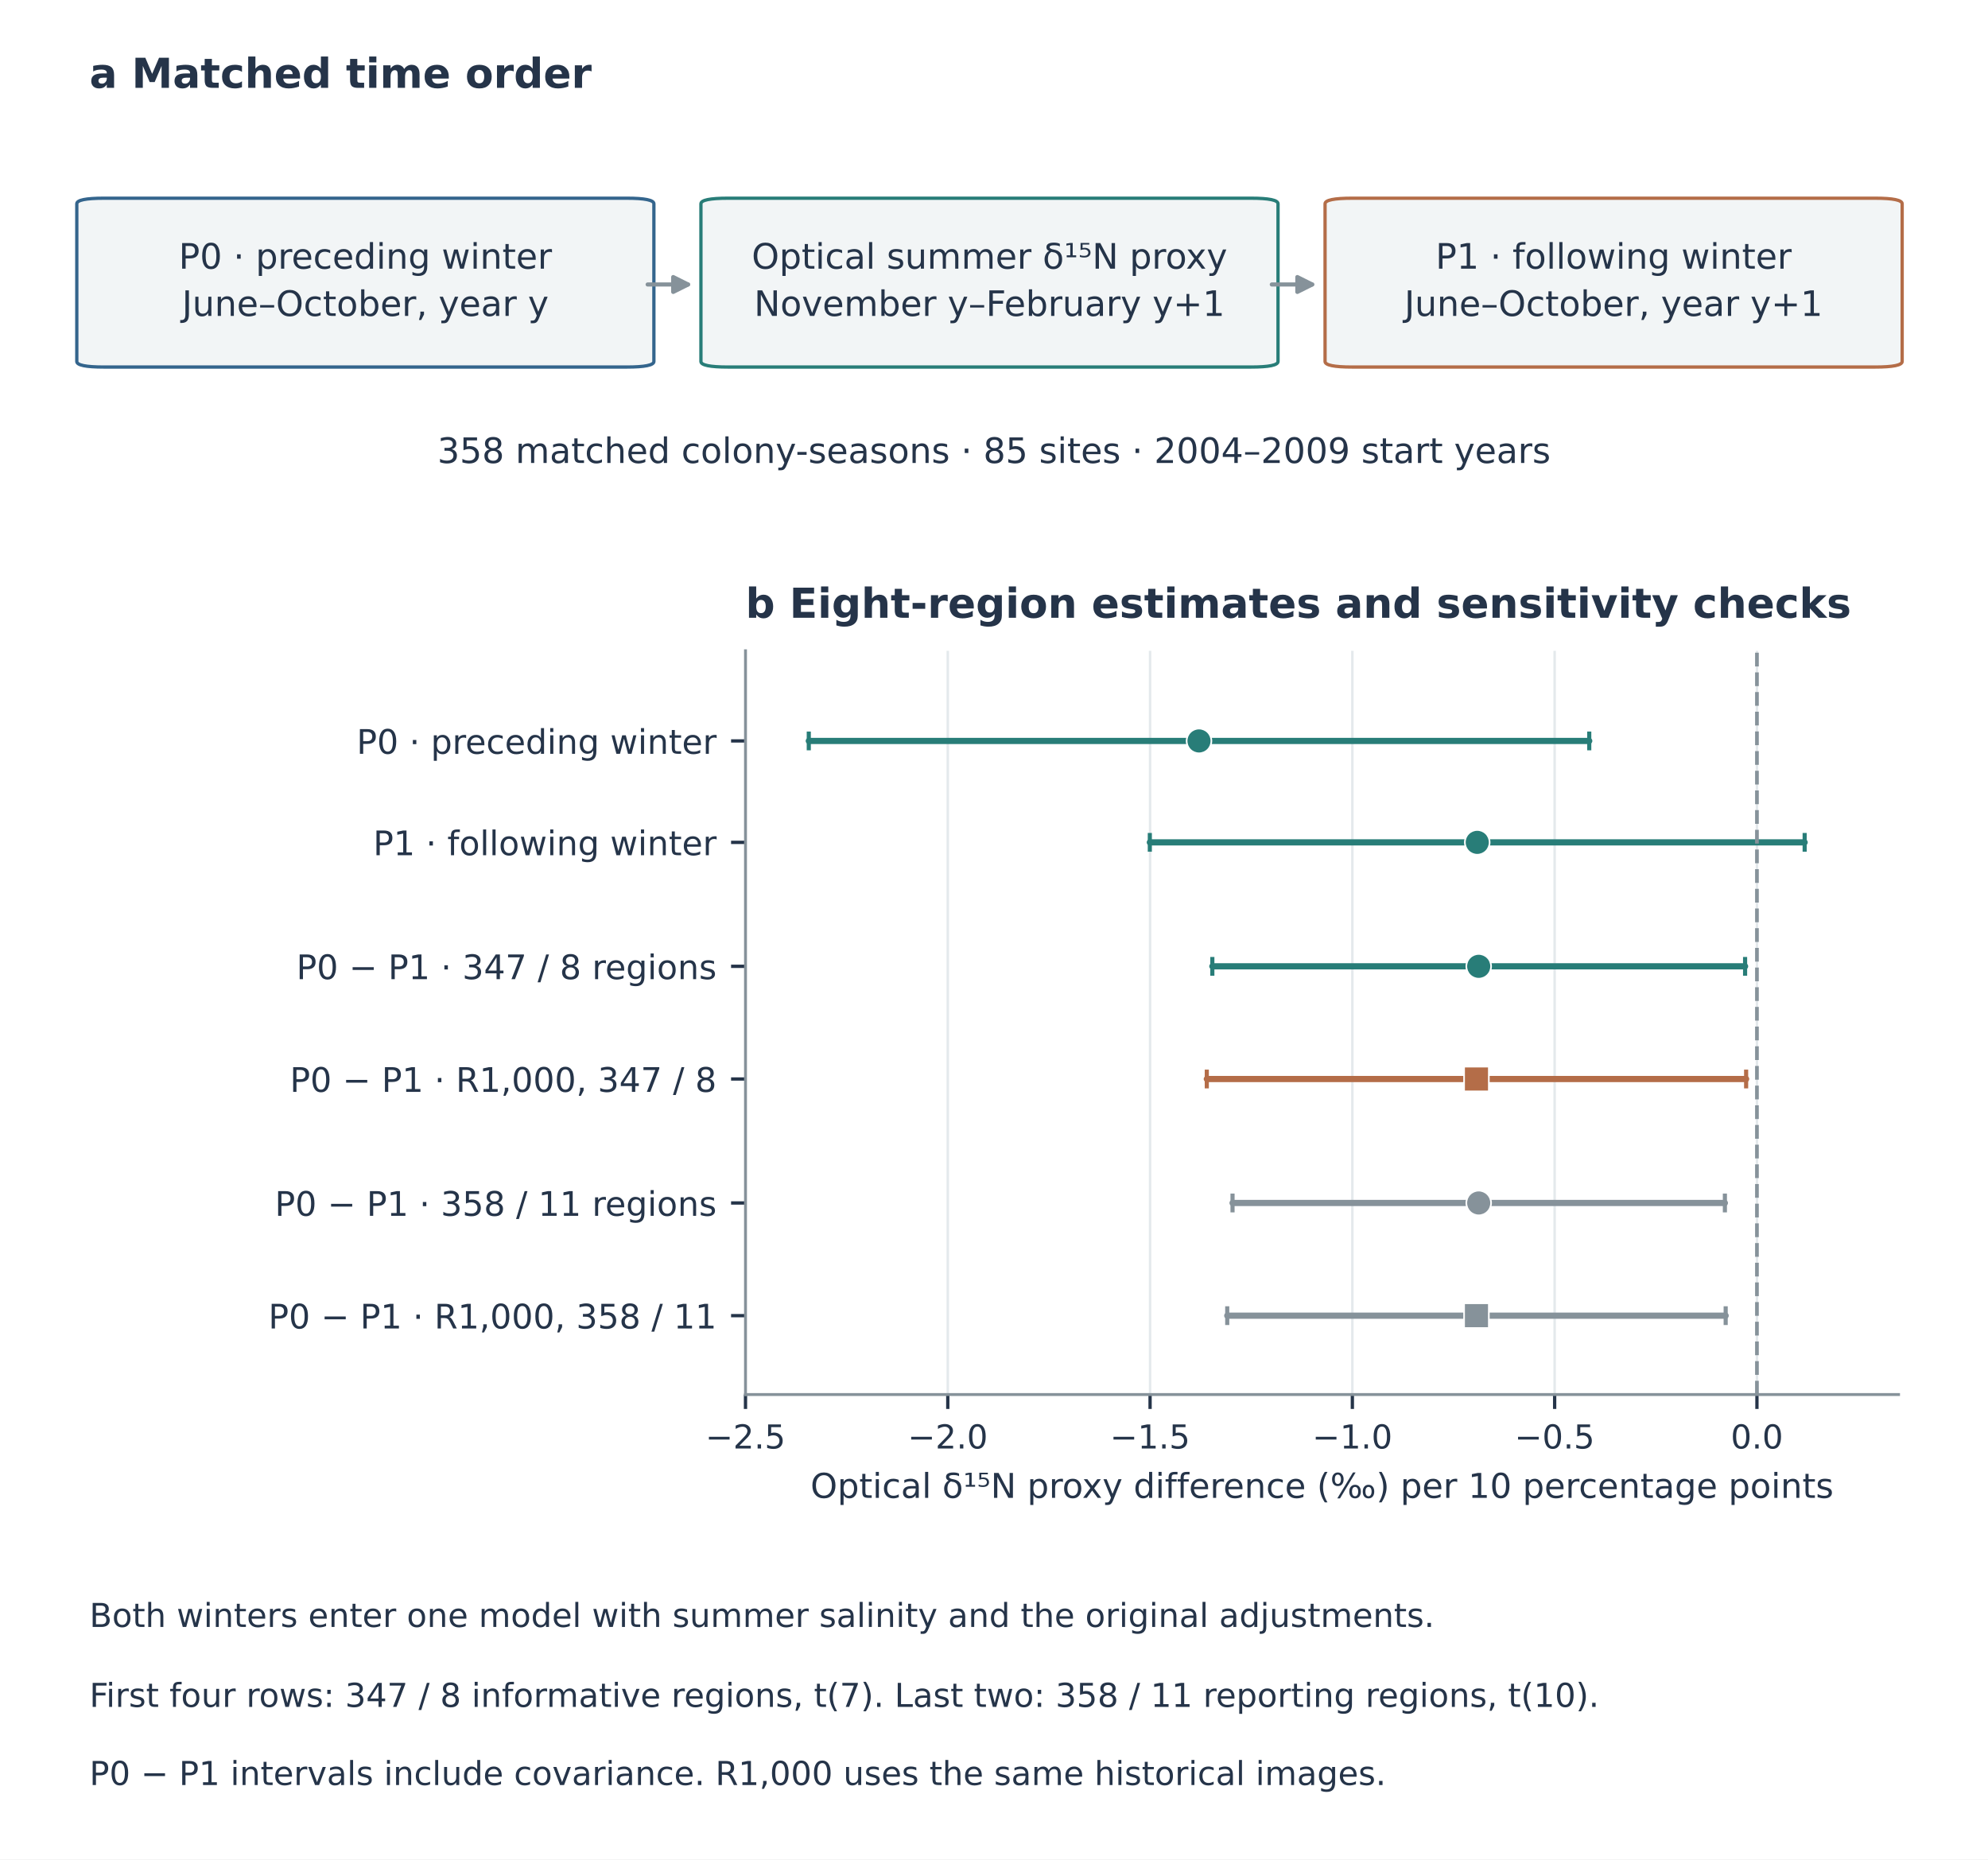
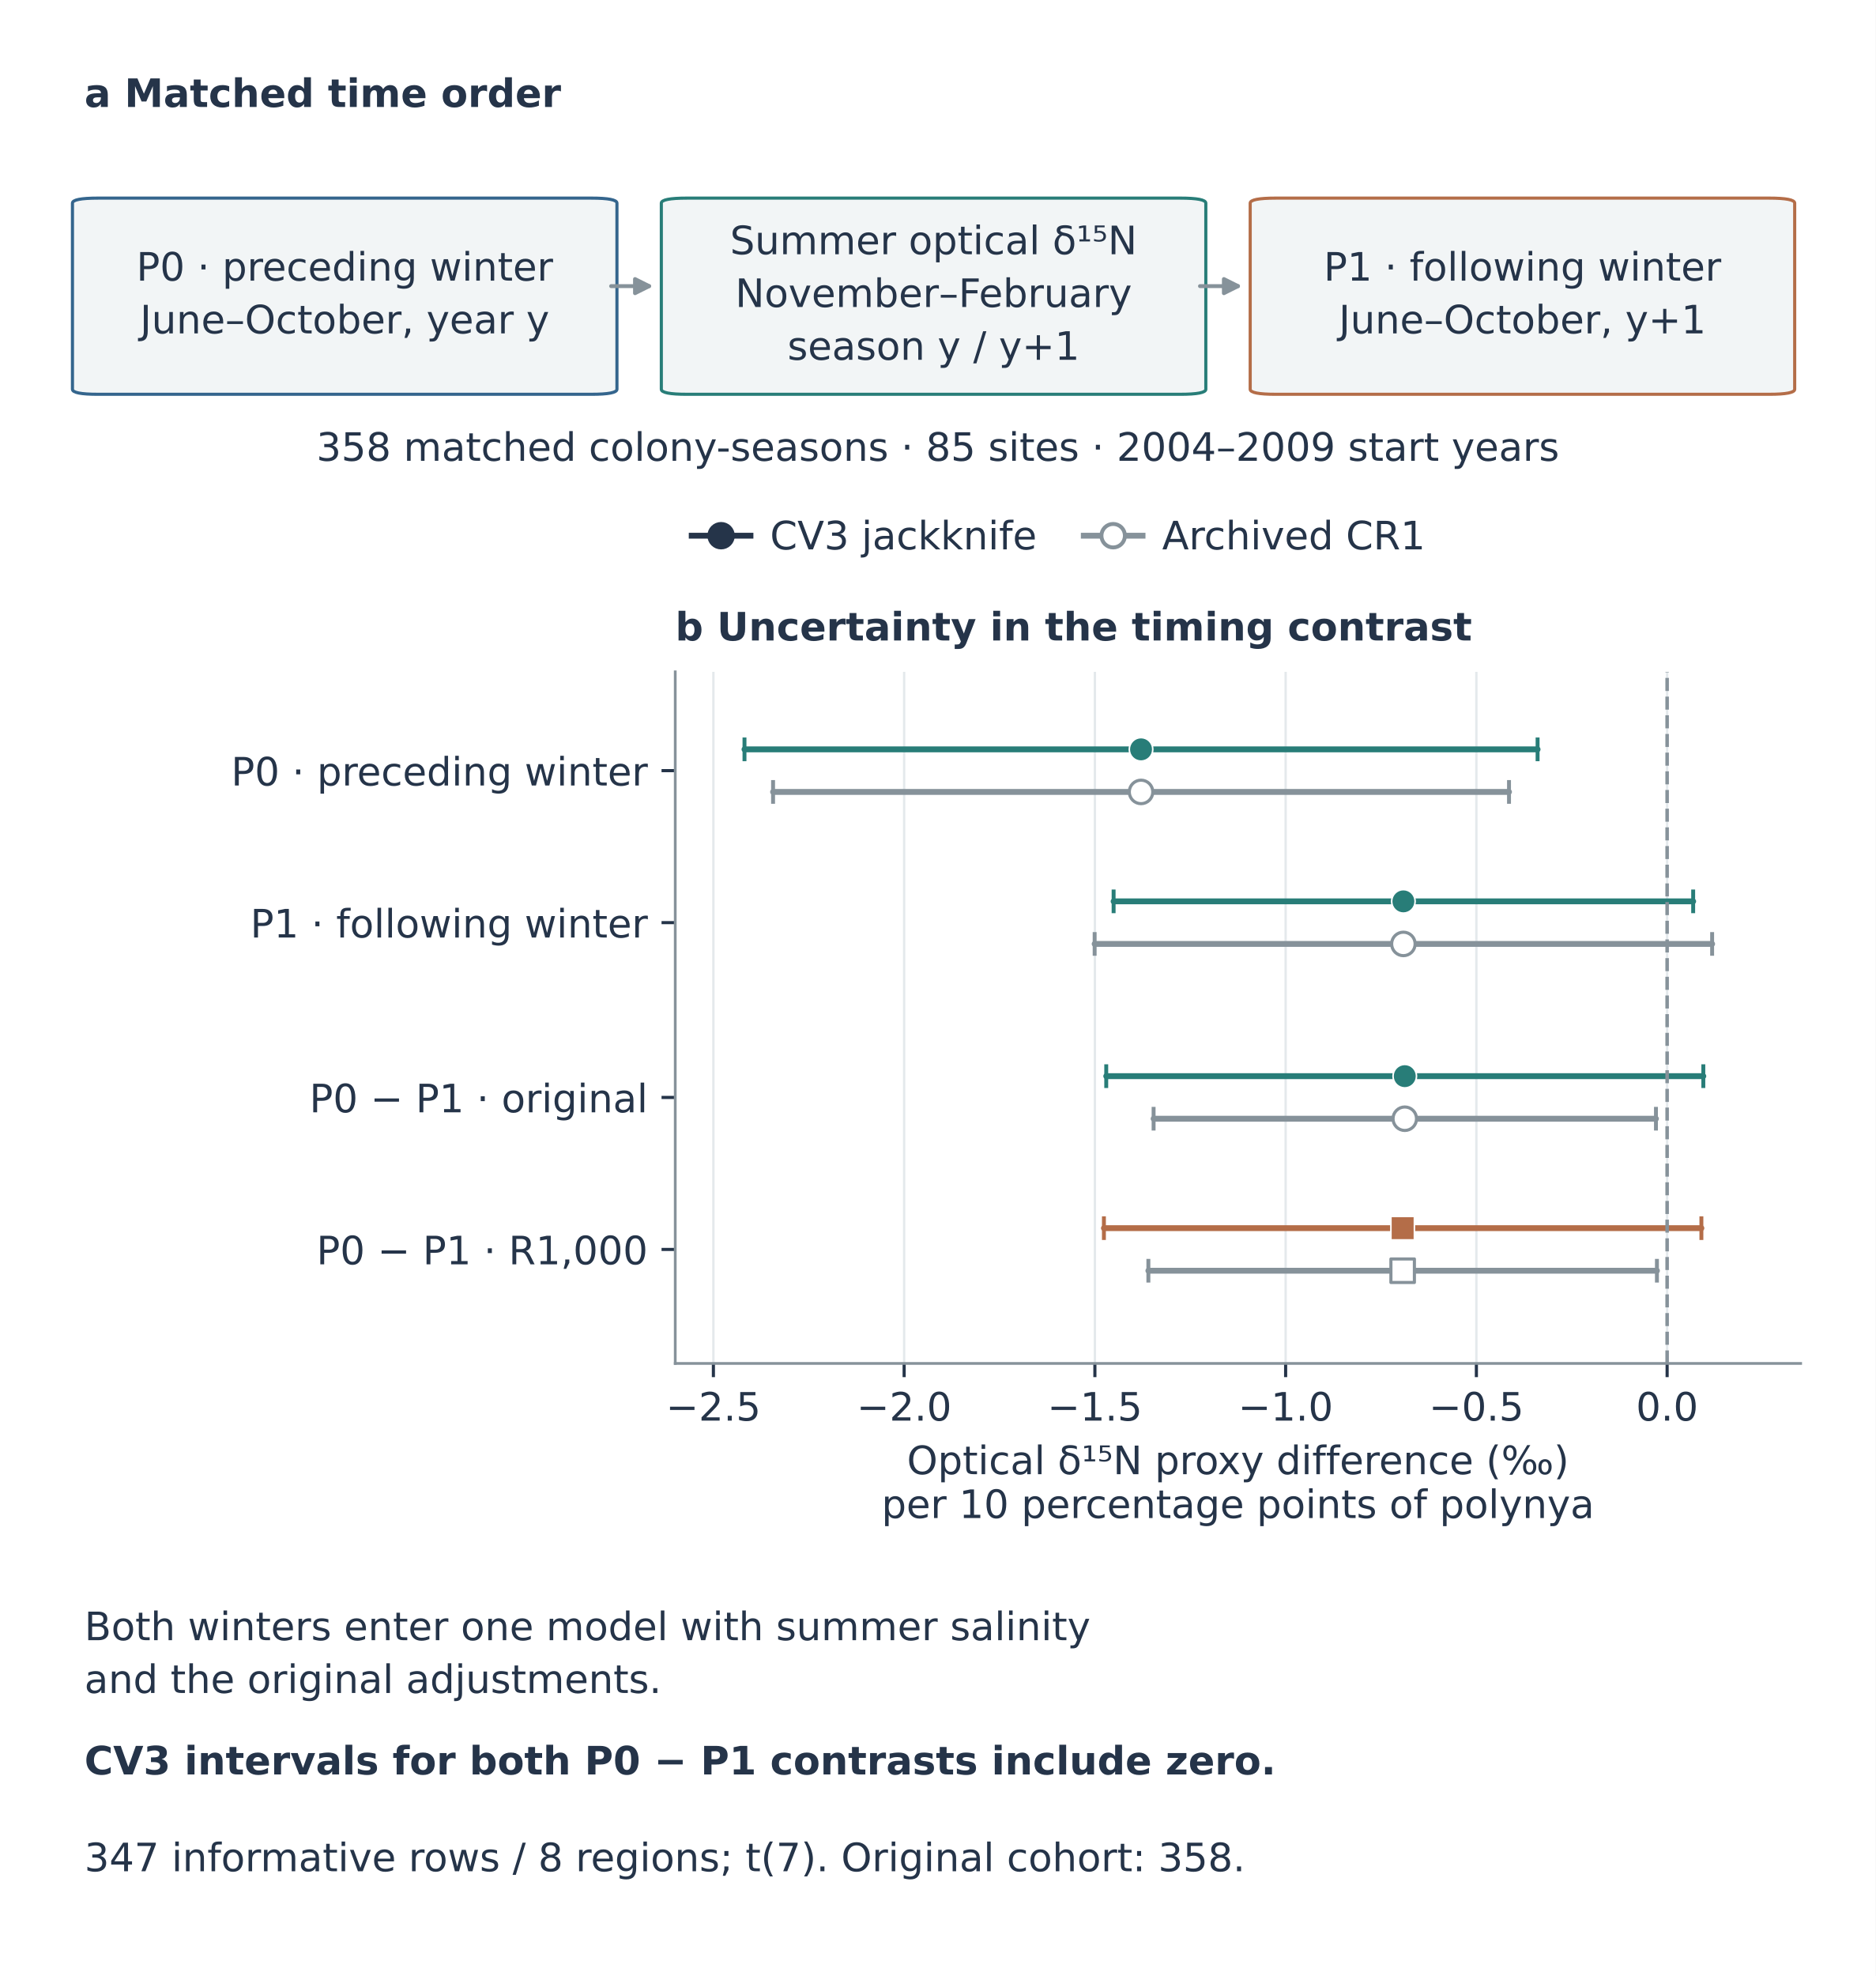
- <svg xmlns="http://www.w3.org/2000/svg" xmlns:xlink="http://www.w3.org/1999/xlink" width="481.89pt" height="450.709pt" viewBox="0 0 481.89 450.709" version="1.1">
+ <svg xmlns="http://www.w3.org/2000/svg" xmlns:xlink="http://www.w3.org/1999/xlink" width="479.055pt" height="504.567pt" viewBox="0 0 479.055 504.567" version="1.1">
  <defs>
    <style type="text/css">*{stroke-linejoin: round; stroke-linecap: butt}</style>
  </defs>
  <g id="figure_1">
    <g id="patch_1">
-       <path d="M 0 450.709  L 481.89 450.709  L 481.89 0  L 0 0  z " style="fill: #ffffff" />
+       <path d="M 0 504.567  L 479.055 504.567  L 479.055 0  L 0 0  z " style="fill: #ffffff" />
    </g>
    <g id="axes_1">
      <g id="patch_2">
-         <path d="M 25.193 88.97  L 151.925 88.97  Q 158.503 88.97 158.503 87.618  L 158.503 49.398  Q 158.503 48.046 151.925 48.046  L 25.193 48.046  Q 18.615 48.046 18.615 49.398  L 18.615 87.618  Q 18.615 88.97 25.193 88.97  z " style="fill: #f2f5f6; stroke: #34658d; stroke-width: 0.8; stroke-linejoin: miter" />
+         <path d="M 25.045 100.681  L 151.032 100.681  Q 157.571 100.681 157.571 99.395  L 157.571 51.875  Q 157.571 50.588 151.032 50.588  L 25.045 50.588  Q 18.506 50.588 18.506 51.875  L 18.506 99.395  Q 18.506 100.681 25.045 100.681  z " style="fill: #f2f5f6; stroke: #34658d; stroke-width: 0.8; stroke-linejoin: miter" />
      </g>
      <g id="patch_3">
-         <path d="M 176.482 88.97  L 303.215 88.97  Q 309.792 88.97 309.792 87.618  L 309.792 49.398  Q 309.792 48.046 303.215 48.046  L 176.482 48.046  Q 169.905 48.046 169.905 49.398  L 169.905 87.618  Q 169.905 88.97 176.482 88.97  z " style="fill: #f2f5f6; stroke: #287d78; stroke-width: 0.8; stroke-linejoin: miter" />
+         <path d="M 175.444 100.681  L 301.431 100.681  Q 307.97 100.681 307.97 99.395  L 307.97 51.875  Q 307.97 50.588 301.431 50.588  L 175.444 50.588  Q 168.905 50.588 168.905 51.875  L 168.905 99.395  Q 168.905 100.681 175.444 100.681  z " style="fill: #f2f5f6; stroke: #287d78; stroke-width: 0.8; stroke-linejoin: miter" />
      </g>
      <g id="patch_4">
-         <path d="M 327.772 88.97  L 454.504 88.97  Q 461.082 88.97 461.082 87.618  L 461.082 49.398  Q 461.082 48.046 454.504 48.046  L 327.772 48.046  Q 321.194 48.046 321.194 49.398  L 321.194 87.618  Q 321.194 88.97 327.772 88.97  z " style="fill: #f2f5f6; stroke: #b46d48; stroke-width: 0.8; stroke-linejoin: miter" />
+         <path d="M 325.844 100.681  L 451.83 100.681  Q 458.37 100.681 458.37 99.395  L 458.37 51.875  Q 458.37 50.588 451.83 50.588  L 325.844 50.588  Q 319.305 50.588 319.305 51.875  L 319.305 99.395  Q 319.305 100.681 325.844 100.681  z " style="fill: #f2f5f6; stroke: #b46d48; stroke-width: 0.8; stroke-linejoin: miter" />
      </g>
      <g id="patch_5">
-         <path d="M 156.993 68.958  Q 162.448 68.958 166.785 68.958  " clip-path="url(#p9a1fce6411)" style="fill: none; stroke: #86929a; stroke-linecap: round" />
-         <path d="M 163.185 67.158  L 166.785 68.958  L 163.185 70.758  z " clip-path="url(#p9a1fce6411)" style="fill: #86929a; stroke: #86929a; stroke-linecap: round" />
+         <path d="M 156.084 73.061  Q 161.495 73.061 165.787 73.061  " clip-path="url(#p0660867b2b)" style="fill: none; stroke: #86929a; stroke-linecap: round" />
+         <path d="M 162.187 71.261  L 165.787 73.061  L 162.187 74.861  z " clip-path="url(#p0660867b2b)" style="fill: #86929a; stroke: #86929a; stroke-linecap: round" />
      </g>
      <g id="patch_6">
-         <path d="M 308.283 68.958  Q 313.738 68.958 318.074 68.958  " clip-path="url(#p9a1fce6411)" style="fill: none; stroke: #86929a; stroke-linecap: round" />
-         <path d="M 314.474 67.158  L 318.074 68.958  L 314.474 70.758  z " clip-path="url(#p9a1fce6411)" style="fill: #86929a; stroke: #86929a; stroke-linecap: round" />
+         <path d="M 306.484 73.061  Q 311.894 73.061 316.186 73.061  " clip-path="url(#p0660867b2b)" style="fill: none; stroke: #86929a; stroke-linecap: round" />
+         <path d="M 312.586 71.261  L 316.186 73.061  L 312.586 74.861  z " clip-path="url(#p0660867b2b)" style="fill: #86929a; stroke: #86929a; stroke-linecap: round" />
      </g>
      <g id="text_1">
-         <text style="font-size: 8.5px; font-family: 'DejaVu Sans'; fill: #253449" transform="translate(43.32468 65.12531)">P0 · preceding winter</text>
-         <text style="font-size: 8.5px; font-family: 'DejaVu Sans'; fill: #253449" transform="translate(44.11957 76.58106)">June–October, year y</text>
+         <text style="font-size: 10px; font-family: 'DejaVu Sans'; fill: #253449" transform="translate(34.82117 71.65529)">P0 · preceding winter</text>
+         <text style="font-size: 10px; font-family: 'DejaVu Sans'; fill: #253449" transform="translate(35.75632 85.13263)">June–October, year y</text>
      </g>
      <g id="text_2">
-         <text style="font-size: 8.5px; font-family: 'DejaVu Sans'; fill: #253449" transform="translate(182.1987 65.12531)">Optical summer δ¹⁵N proxy</text>
-         <text style="font-size: 8.5px; font-family: 'DejaVu Sans'; fill: #253449" transform="translate(182.7837 76.58106)">November y–February y+1</text>
+         <text style="font-size: 10px; font-family: 'DejaVu Sans'; fill: #253449" transform="translate(186.4494 64.91661)">Summer optical δ¹⁵N</text>
+         <text style="font-size: 10px; font-family: 'DejaVu Sans'; fill: #253449" transform="translate(187.7705 78.39396)">November–February</text>
+         <text style="font-size: 10px; font-family: 'DejaVu Sans'; fill: #253449" transform="translate(201.1182 91.8713)">season y / y+1</text>
      </g>
      <g id="text_3">
-         <text style="font-size: 8.5px; font-family: 'DejaVu Sans'; fill: #253449" transform="translate(347.9838 65.12531)">P1 · following winter</text>
-         <text style="font-size: 8.5px; font-family: 'DejaVu Sans'; fill: #253449" transform="translate(340.4327 76.58106)">June–October, year y+1</text>
+         <text style="font-size: 10px; font-family: 'DejaVu Sans'; fill: #253449" transform="translate(338.0675 71.65529)">P1 · following winter</text>
+         <text style="font-size: 10px; font-family: 'DejaVu Sans'; fill: #253449" transform="translate(341.9285 85.13263)">June–October, y+1</text>
      </g>
      <g id="text_4">
-         <text style="font-size: 8.5px; font-family: 'DejaVu Sans'; text-anchor: middle; fill: #253449" x="240.945" y="112.226" transform="rotate(-0 240.9449 112.2265)">358 matched colony-seasons · 85 sites · 2004–2009 start years</text>
+         <text style="font-size: 10px; font-family: 'DejaVu Sans'; text-anchor: middle; fill: #253449" x="239.528" y="117.665" transform="rotate(-0 239.5276 117.665)">358 matched colony-seasons · 85 sites · 2004–2009 start years</text>
      </g>
      <g id="text_5">
-         <text style="font-weight: 700; font-size: 10px; font-family: 'DejaVu Sans'; text-anchor: start; fill: #253449" x="21.685" y="21.296" transform="rotate(-0 21.68504 21.29606)">a   Matched time order</text>
+         <text style="font-weight: 700; font-size: 10px; font-family: 'DejaVu Sans'; text-anchor: start; fill: #253449" x="21.557" y="27.32" transform="rotate(-0 21.55748 27.31968)">a   Matched time order</text>
      </g>
    </g>
    <g id="axes_2">
      <g id="patch_7">
-         <path d="M 180.709 338.031  L 460.205 338.031  L 460.205 157.748  L 180.709 157.748  z " style="fill: #ffffff" />
+         <path d="M 172.46 348.151  L 459.893 348.151  L 459.893 171.553  L 172.46 171.553  z " style="fill: #ffffff" />
      </g>
      <g id="matplotlib.axis_1">
        <g id="xtick_1">
          <g id="line2d_1">
-             <path d="M 180.709 338.031  L 180.709 157.748  " clip-path="url(#pd5c0fcbd8f)" style="fill: none; stroke: #e4e9ec; stroke-width: 0.6; stroke-linecap: square" />
+             <path d="M 182.203 348.151  L 182.203 171.553  " clip-path="url(#pb1e7f055bb)" style="fill: none; stroke: #e4e9ec; stroke-width: 0.6; stroke-linecap: square" />
          </g>
          <g id="line2d_2">
            <defs>
-               <path id="m6ed51851e3" d="M 0 0  L 0 3.5  " style="stroke: #253449; stroke-width: 0.8" />
+               <path id="m98f4c9b9b7" d="M 0 0  L 0 3.5  " style="stroke: #253449; stroke-width: 0.8" />
            </defs>
            <g>
-               <use xlink:href="#m6ed51851e3" x="180.709" y="338.031" style="fill: #253449; stroke: #253449; stroke-width: 0.8" />
+               <use xlink:href="#m98f4c9b9b7" x="182.203" y="348.151" style="fill: #253449; stroke: #253449; stroke-width: 0.8" />
            </g>
          </g>
          <g id="text_6">
-             <text style="font-size: 8px; font-family: 'DejaVu Sans'; text-anchor: middle; fill: #253449" x="180.709" y="351.11" transform="rotate(-0 180.7087 351.1102)">−2.5</text>
+             <text style="font-size: 10px; font-family: 'DejaVu Sans'; text-anchor: middle; fill: #253449" x="182.203" y="362.75" transform="rotate(-0 182.2033 362.7496)">−2.5</text>
          </g>
        </g>
        <g id="xtick_2">
          <g id="line2d_3">
-             <path d="M 229.743 338.031  L 229.743 157.748  " clip-path="url(#pd5c0fcbd8f)" style="fill: none; stroke: #e4e9ec; stroke-width: 0.6; stroke-linecap: square" />
+             <path d="M 230.921 348.151  L 230.921 171.553  " clip-path="url(#pb1e7f055bb)" style="fill: none; stroke: #e4e9ec; stroke-width: 0.6; stroke-linecap: square" />
          </g>
          <g id="line2d_4">
            <g>
-               <use xlink:href="#m6ed51851e3" x="229.743" y="338.031" style="fill: #253449; stroke: #253449; stroke-width: 0.8" />
+               <use xlink:href="#m98f4c9b9b7" x="230.921" y="348.151" style="fill: #253449; stroke: #253449; stroke-width: 0.8" />
            </g>
          </g>
          <g id="text_7">
-             <text style="font-size: 8px; font-family: 'DejaVu Sans'; text-anchor: middle; fill: #253449" x="229.743" y="351.11" transform="rotate(-0 229.7431 351.1102)">−2.0</text>
+             <text style="font-size: 10px; font-family: 'DejaVu Sans'; text-anchor: middle; fill: #253449" x="230.921" y="362.75" transform="rotate(-0 230.9208 362.7496)">−2.0</text>
          </g>
        </g>
        <g id="xtick_3">
          <g id="line2d_5">
-             <path d="M 278.777 338.031  L 278.777 157.748  " clip-path="url(#pd5c0fcbd8f)" style="fill: none; stroke: #e4e9ec; stroke-width: 0.6; stroke-linecap: square" />
+             <path d="M 279.638 348.151  L 279.638 171.553  " clip-path="url(#pb1e7f055bb)" style="fill: none; stroke: #e4e9ec; stroke-width: 0.6; stroke-linecap: square" />
          </g>
          <g id="line2d_6">
            <g>
-               <use xlink:href="#m6ed51851e3" x="278.777" y="338.031" style="fill: #253449; stroke: #253449; stroke-width: 0.8" />
+               <use xlink:href="#m98f4c9b9b7" x="279.638" y="348.151" style="fill: #253449; stroke: #253449; stroke-width: 0.8" />
            </g>
          </g>
          <g id="text_8">
-             <text style="font-size: 8px; font-family: 'DejaVu Sans'; text-anchor: middle; fill: #253449" x="278.777" y="351.11" transform="rotate(-0 278.7775 351.1102)">−1.5</text>
+             <text style="font-size: 10px; font-family: 'DejaVu Sans'; text-anchor: middle; fill: #253449" x="279.638" y="362.75" transform="rotate(-0 279.6383 362.7496)">−1.5</text>
          </g>
        </g>
        <g id="xtick_4">
          <g id="line2d_7">
-             <path d="M 327.812 338.031  L 327.812 157.748  " clip-path="url(#pd5c0fcbd8f)" style="fill: none; stroke: #e4e9ec; stroke-width: 0.6; stroke-linecap: square" />
+             <path d="M 328.356 348.151  L 328.356 171.553  " clip-path="url(#pb1e7f055bb)" style="fill: none; stroke: #e4e9ec; stroke-width: 0.6; stroke-linecap: square" />
          </g>
          <g id="line2d_8">
            <g>
-               <use xlink:href="#m6ed51851e3" x="327.812" y="338.031" style="fill: #253449; stroke: #253449; stroke-width: 0.8" />
+               <use xlink:href="#m98f4c9b9b7" x="328.356" y="348.151" style="fill: #253449; stroke: #253449; stroke-width: 0.8" />
            </g>
          </g>
          <g id="text_9">
-             <text style="font-size: 8px; font-family: 'DejaVu Sans'; text-anchor: middle; fill: #253449" x="327.812" y="351.11" transform="rotate(-0 327.8119 351.1102)">−1.0</text>
+             <text style="font-size: 10px; font-family: 'DejaVu Sans'; text-anchor: middle; fill: #253449" x="328.356" y="362.75" transform="rotate(-0 328.3557 362.7496)">−1.0</text>
          </g>
        </g>
        <g id="xtick_5">
          <g id="line2d_9">
-             <path d="M 376.846 338.031  L 376.846 157.748  " clip-path="url(#pd5c0fcbd8f)" style="fill: none; stroke: #e4e9ec; stroke-width: 0.6; stroke-linecap: square" />
+             <path d="M 377.073 348.151  L 377.073 171.553  " clip-path="url(#pb1e7f055bb)" style="fill: none; stroke: #e4e9ec; stroke-width: 0.6; stroke-linecap: square" />
          </g>
          <g id="line2d_10">
            <g>
-               <use xlink:href="#m6ed51851e3" x="376.846" y="338.031" style="fill: #253449; stroke: #253449; stroke-width: 0.8" />
+               <use xlink:href="#m98f4c9b9b7" x="377.073" y="348.151" style="fill: #253449; stroke: #253449; stroke-width: 0.8" />
            </g>
          </g>
          <g id="text_10">
-             <text style="font-size: 8px; font-family: 'DejaVu Sans'; text-anchor: middle; fill: #253449" x="376.846" y="351.11" transform="rotate(-0 376.8462 351.1102)">−0.5</text>
+             <text style="font-size: 10px; font-family: 'DejaVu Sans'; text-anchor: middle; fill: #253449" x="377.073" y="362.75" transform="rotate(-0 377.0732 362.7496)">−0.5</text>
          </g>
        </g>
        <g id="xtick_6">
          <g id="line2d_11">
-             <path d="M 425.881 338.031  L 425.881 157.748  " clip-path="url(#pd5c0fcbd8f)" style="fill: none; stroke: #e4e9ec; stroke-width: 0.6; stroke-linecap: square" />
+             <path d="M 425.791 348.151  L 425.791 171.553  " clip-path="url(#pb1e7f055bb)" style="fill: none; stroke: #e4e9ec; stroke-width: 0.6; stroke-linecap: square" />
          </g>
          <g id="line2d_12">
            <g>
-               <use xlink:href="#m6ed51851e3" x="425.881" y="338.031" style="fill: #253449; stroke: #253449; stroke-width: 0.8" />
+               <use xlink:href="#m98f4c9b9b7" x="425.791" y="348.151" style="fill: #253449; stroke: #253449; stroke-width: 0.8" />
            </g>
          </g>
          <g id="text_11">
-             <text style="font-size: 8px; font-family: 'DejaVu Sans'; text-anchor: middle; fill: #253449" x="425.881" y="351.11" transform="rotate(-0 425.8806 351.1102)">0.0</text>
+             <text style="font-size: 10px; font-family: 'DejaVu Sans'; text-anchor: middle; fill: #253449" x="425.791" y="362.75" transform="rotate(-0 425.7907 362.7496)">0.0</text>
          </g>
        </g>
        <g id="text_12">
-           <text style="font-size: 8.3px; font-family: 'DejaVu Sans'; text-anchor: middle; fill: #253449" x="320.457" y="363.081" transform="rotate(-0 320.4567 363.0807)">Optical δ¹⁵N proxy difference (‰) per 10 percentage points</text>
+           <text style="font-size: 10px; font-family: 'DejaVu Sans'; fill: #253449" transform="translate(231.6248 376.4277)">Optical δ¹⁵N proxy difference (‰)</text>
+           <text style="font-size: 10px; font-family: 'DejaVu Sans'; fill: #253449" transform="translate(225.149 387.6256)">per 10 percentage points of polynya</text>
        </g>
      </g>
      <g id="matplotlib.axis_2">
        <g id="ytick_1">
          <g id="line2d_13">
            <defs>
-               <path id="mb8b4230538" d="M 0 0  L -3.5 0  " style="stroke: #253449; stroke-width: 0.8" />
+               <path id="m14c942e848" d="M 0 0  L -3.5 0  " style="stroke: #253449; stroke-width: 0.8" />
            </defs>
            <g>
-               <use xlink:href="#mb8b4230538" x="180.709" y="179.601" style="fill: #253449; stroke: #253449; stroke-width: 0.8" />
+               <use xlink:href="#m14c942e848" x="172.46" y="196.781" style="fill: #253449; stroke: #253449; stroke-width: 0.8" />
            </g>
          </g>
          <g id="text_13">
-             <text style="font-size: 8.2px; font-family: 'DejaVu Sans'; text-anchor: end; fill: #253449" x="173.709" y="182.716" transform="rotate(-0 173.7087 182.7159)">P0 · preceding winter</text>
+             <text style="font-size: 10px; font-family: 'DejaVu Sans'; text-anchor: end; fill: #253449" x="165.46" y="200.58" transform="rotate(-0 165.4598 200.5803)">P0 · preceding winter</text>
          </g>
        </g>
        <g id="ytick_2">
          <g id="line2d_14">
            <g>
-               <use xlink:href="#mb8b4230538" x="180.709" y="204.185" style="fill: #253449; stroke: #253449; stroke-width: 0.8" />
+               <use xlink:href="#m14c942e848" x="172.46" y="235.594" style="fill: #253449; stroke: #253449; stroke-width: 0.8" />
            </g>
          </g>
          <g id="text_14">
-             <text style="font-size: 8.2px; font-family: 'DejaVu Sans'; text-anchor: end; fill: #253449" x="173.709" y="207.3" transform="rotate(-0 173.7087 207.3)">P1 · following winter</text>
+             <text style="font-size: 10px; font-family: 'DejaVu Sans'; text-anchor: end; fill: #253449" x="165.46" y="239.393" transform="rotate(-0 165.4598 239.3932)">P1 · following winter</text>
          </g>
        </g>
        <g id="ytick_3">
          <g id="line2d_15">
            <g>
-               <use xlink:href="#mb8b4230538" x="180.709" y="234.232" style="fill: #253449; stroke: #253449; stroke-width: 0.8" />
+               <use xlink:href="#m14c942e848" x="172.46" y="280.229" style="fill: #253449; stroke: #253449; stroke-width: 0.8" />
            </g>
          </g>
          <g id="text_15">
-             <text style="font-size: 8.2px; font-family: 'DejaVu Sans'; text-anchor: end; fill: #253449" x="173.709" y="237.347" transform="rotate(-0 173.7087 237.3473)">P0 − P1 · 347 / 8 regions</text>
+             <text style="font-size: 10px; font-family: 'DejaVu Sans'; text-anchor: end; fill: #253449" x="165.46" y="284.028" transform="rotate(-0 165.4598 284.0279)">P0 − P1 · original</text>
          </g>
        </g>
        <g id="ytick_4">
          <g id="line2d_16">
            <g>
-               <use xlink:href="#mb8b4230538" x="180.709" y="261.548" style="fill: #253449; stroke: #253449; stroke-width: 0.8" />
+               <use xlink:href="#m14c942e848" x="172.46" y="319.042" style="fill: #253449; stroke: #253449; stroke-width: 0.8" />
            </g>
          </g>
          <g id="text_16">
-             <text style="font-size: 8.2px; font-family: 'DejaVu Sans'; text-anchor: end; fill: #253449" x="173.709" y="264.663" transform="rotate(-0 173.7087 264.663)">P0 − P1 · R1,000, 347 / 8</text>
-           </g>
-         </g>
-         <g id="ytick_5">
-           <g id="line2d_17">
-             <g>
-               <use xlink:href="#mb8b4230538" x="180.709" y="291.595" style="fill: #253449; stroke: #253449; stroke-width: 0.8" />
-             </g>
-           </g>
-           <g id="text_17">
-             <text style="font-size: 8.2px; font-family: 'DejaVu Sans'; text-anchor: end; fill: #253449" x="173.709" y="294.71" transform="rotate(-0 173.7087 294.7102)">P0 − P1 · 358 / 11 regions</text>
-           </g>
-         </g>
-         <g id="ytick_6">
-           <g id="line2d_18">
-             <g>
-               <use xlink:href="#mb8b4230538" x="180.709" y="318.911" style="fill: #253449; stroke: #253449; stroke-width: 0.8" />
-             </g>
-           </g>
-           <g id="text_18">
-             <text style="font-size: 8.2px; font-family: 'DejaVu Sans'; text-anchor: end; fill: #253449" x="173.709" y="322.026" transform="rotate(-0 173.7087 322.0259)">P0 − P1 · R1,000, 358 / 11</text>
-           </g>
-         </g>
+             <text style="font-size: 10px; font-family: 'DejaVu Sans'; text-anchor: end; fill: #253449" x="165.46" y="322.841" transform="rotate(-0 165.4598 322.8408)">P0 − P1 · R1,000</text>
+           </g>
+         </g>
+       </g>
+       <g id="line2d_17">
+         <path d="M 197.444 202.215  L 385.406 202.215  " clip-path="url(#pb1e7f055bb)" style="fill: none; stroke: #86929a; stroke-width: 1.5; stroke-linecap: round" />
+       </g>
+       <g id="line2d_18">
+         <path d="M 197.444 204.738  L 197.444 199.692  " clip-path="url(#pb1e7f055bb)" style="fill: none; stroke: #86929a; stroke-linecap: square" />
      </g>
      <g id="line2d_19">
-         <path d="M 196.048 179.601  L 385.233 179.601  " clip-path="url(#pd5c0fcbd8f)" style="fill: none; stroke: #287d78; stroke-width: 1.5; stroke-linecap: round" />
+         <path d="M 385.406 204.738  L 385.406 199.692  " clip-path="url(#pb1e7f055bb)" style="fill: none; stroke: #86929a; stroke-linecap: square" />
      </g>
      <g id="line2d_20">
-         <path d="M 196.048 181.376  L 196.048 177.825  " clip-path="url(#pd5c0fcbd8f)" style="fill: none; stroke: #287d78; stroke-linecap: square" />
+         <path d="M 190.144 191.347  L 392.705 191.347  " clip-path="url(#pb1e7f055bb)" style="fill: none; stroke: #287d78; stroke-width: 1.5; stroke-linecap: round" />
      </g>
      <g id="line2d_21">
-         <path d="M 385.233 181.376  L 385.233 177.825  " clip-path="url(#pd5c0fcbd8f)" style="fill: none; stroke: #287d78; stroke-linecap: square" />
+         <path d="M 190.144 193.87  L 190.144 188.824  " clip-path="url(#pb1e7f055bb)" style="fill: none; stroke: #287d78; stroke-linecap: square" />
      </g>
      <g id="line2d_22">
-         <path d="M 278.716 204.185  L 437.448 204.185  " clip-path="url(#pd5c0fcbd8f)" style="fill: none; stroke: #287d78; stroke-width: 1.5; stroke-linecap: round" />
+         <path d="M 392.705 193.87  L 392.705 188.824  " clip-path="url(#pb1e7f055bb)" style="fill: none; stroke: #287d78; stroke-linecap: square" />
      </g>
      <g id="line2d_23">
-         <path d="M 278.716 205.96  L 278.716 202.409  " clip-path="url(#pd5c0fcbd8f)" style="fill: none; stroke: #287d78; stroke-linecap: square" />
+         <path d="M 279.577 241.028  L 437.283 241.028  " clip-path="url(#pb1e7f055bb)" style="fill: none; stroke: #86929a; stroke-width: 1.5; stroke-linecap: round" />
      </g>
      <g id="line2d_24">
-         <path d="M 437.448 205.96  L 437.448 202.409  " clip-path="url(#pd5c0fcbd8f)" style="fill: none; stroke: #287d78; stroke-linecap: square" />
+         <path d="M 279.577 243.551  L 279.577 238.505  " clip-path="url(#pb1e7f055bb)" style="fill: none; stroke: #86929a; stroke-linecap: square" />
      </g>
      <g id="line2d_25">
-         <path d="M 293.87 234.232  L 423.009 234.232  " clip-path="url(#pd5c0fcbd8f)" style="fill: none; stroke: #287d78; stroke-width: 1.5; stroke-linecap: round" />
+         <path d="M 437.283 243.551  L 437.283 238.505  " clip-path="url(#pb1e7f055bb)" style="fill: none; stroke: #86929a; stroke-linecap: square" />
      </g>
      <g id="line2d_26">
-         <path d="M 293.87 236.007  L 293.87 232.456  " clip-path="url(#pd5c0fcbd8f)" style="fill: none; stroke: #287d78; stroke-linecap: square" />
+         <path d="M 284.42 230.16  L 432.44 230.16  " clip-path="url(#pb1e7f055bb)" style="fill: none; stroke: #287d78; stroke-width: 1.5; stroke-linecap: round" />
      </g>
      <g id="line2d_27">
-         <path d="M 423.009 236.007  L 423.009 232.456  " clip-path="url(#pd5c0fcbd8f)" style="fill: none; stroke: #287d78; stroke-linecap: square" />
+         <path d="M 284.42 232.683  L 284.42 227.637  " clip-path="url(#pb1e7f055bb)" style="fill: none; stroke: #287d78; stroke-linecap: square" />
      </g>
      <g id="line2d_28">
-         <path d="M 292.526 261.548  L 423.26 261.548  " clip-path="url(#pd5c0fcbd8f)" style="fill: none; stroke: #b46d48; stroke-width: 1.5; stroke-linecap: round" />
+         <path d="M 432.44 232.683  L 432.44 227.637  " clip-path="url(#pb1e7f055bb)" style="fill: none; stroke: #287d78; stroke-linecap: square" />
      </g>
      <g id="line2d_29">
-         <path d="M 292.526 263.323  L 292.526 259.772  " clip-path="url(#pd5c0fcbd8f)" style="fill: none; stroke: #b46d48; stroke-linecap: square" />
+         <path d="M 294.633 285.663  L 422.937 285.663  " clip-path="url(#pb1e7f055bb)" style="fill: none; stroke: #86929a; stroke-width: 1.5; stroke-linecap: round" />
      </g>
      <g id="line2d_30">
-         <path d="M 423.26 263.323  L 423.26 259.772  " clip-path="url(#pd5c0fcbd8f)" style="fill: none; stroke: #b46d48; stroke-linecap: square" />
+         <path d="M 294.633 288.185  L 294.633 283.14  " clip-path="url(#pb1e7f055bb)" style="fill: none; stroke: #86929a; stroke-linecap: square" />
      </g>
      <g id="line2d_31">
-         <path d="M 298.765 291.595  L 418.114 291.595  " clip-path="url(#pd5c0fcbd8f)" style="fill: none; stroke: #86929a; stroke-width: 1.5; stroke-linecap: round" />
+         <path d="M 422.937 288.185  L 422.937 283.14  " clip-path="url(#pb1e7f055bb)" style="fill: none; stroke: #86929a; stroke-linecap: square" />
      </g>
      <g id="line2d_32">
-         <path d="M 298.765 293.37  L 298.765 289.819  " clip-path="url(#pd5c0fcbd8f)" style="fill: none; stroke: #86929a; stroke-linecap: square" />
+         <path d="M 282.536 274.795  L 435.035 274.795  " clip-path="url(#pb1e7f055bb)" style="fill: none; stroke: #287d78; stroke-width: 1.5; stroke-linecap: round" />
      </g>
      <g id="line2d_33">
-         <path d="M 418.114 293.37  L 418.114 289.819  " clip-path="url(#pd5c0fcbd8f)" style="fill: none; stroke: #86929a; stroke-linecap: square" />
+         <path d="M 282.536 277.318  L 282.536 272.272  " clip-path="url(#pb1e7f055bb)" style="fill: none; stroke: #287d78; stroke-linecap: square" />
      </g>
      <g id="line2d_34">
-         <path d="M 297.481 318.911  L 418.304 318.911  " clip-path="url(#pd5c0fcbd8f)" style="fill: none; stroke: #86929a; stroke-width: 1.5; stroke-linecap: round" />
+         <path d="M 435.035 277.318  L 435.035 272.272  " clip-path="url(#pb1e7f055bb)" style="fill: none; stroke: #287d78; stroke-linecap: square" />
      </g>
      <g id="line2d_35">
-         <path d="M 297.481 320.686  L 297.481 317.135  " clip-path="url(#pd5c0fcbd8f)" style="fill: none; stroke: #86929a; stroke-linecap: square" />
+         <path d="M 293.298 324.475  L 423.187 324.475  " clip-path="url(#pb1e7f055bb)" style="fill: none; stroke: #86929a; stroke-width: 1.5; stroke-linecap: round" />
      </g>
      <g id="line2d_36">
-         <path d="M 418.304 320.686  L 418.304 317.135  " clip-path="url(#pd5c0fcbd8f)" style="fill: none; stroke: #86929a; stroke-linecap: square" />
+         <path d="M 293.298 326.998  L 293.298 321.953  " clip-path="url(#pb1e7f055bb)" style="fill: none; stroke: #86929a; stroke-linecap: square" />
      </g>
      <g id="line2d_37">
-         <path d="M 425.881 338.031  L 425.881 157.748  " clip-path="url(#pd5c0fcbd8f)" style="fill: none; stroke-dasharray: 3.33,1.44; stroke-dashoffset: 0; stroke: #86929a; stroke-width: 0.9" />
+         <path d="M 423.187 326.998  L 423.187 321.953  " clip-path="url(#pb1e7f055bb)" style="fill: none; stroke: #86929a; stroke-linecap: square" />
+       </g>
+       <g id="line2d_38">
+         <path d="M 281.944 313.608  L 434.541 313.608  " clip-path="url(#pb1e7f055bb)" style="fill: none; stroke: #b46d48; stroke-width: 1.5; stroke-linecap: round" />
+       </g>
+       <g id="line2d_39">
+         <path d="M 281.944 316.131  L 281.944 311.085  " clip-path="url(#pb1e7f055bb)" style="fill: none; stroke: #b46d48; stroke-linecap: square" />
+       </g>
+       <g id="line2d_40">
+         <path d="M 434.541 316.131  L 434.541 311.085  " clip-path="url(#pb1e7f055bb)" style="fill: none; stroke: #b46d48; stroke-linecap: square" />
+       </g>
+       <g id="line2d_41">
+         <path d="M 425.791 348.151  L 425.791 171.553  " clip-path="url(#pb1e7f055bb)" style="fill: none; stroke-dasharray: 3.33,1.44; stroke-dashoffset: 0; stroke: #86929a; stroke-width: 0.9" />
      </g>
      <g id="patch_8">
-         <path d="M 180.709 338.031  L 180.709 157.748  " style="fill: none; stroke: #86929a; stroke-width: 0.7; stroke-linejoin: miter; stroke-linecap: square" />
+         <path d="M 172.46 348.151  L 172.46 171.553  " style="fill: none; stroke: #86929a; stroke-width: 0.7; stroke-linejoin: miter; stroke-linecap: square" />
      </g>
      <g id="patch_9">
-         <path d="M 180.709 338.031  L 460.205 338.031  " style="fill: none; stroke: #86929a; stroke-width: 0.7; stroke-linejoin: miter; stroke-linecap: square" />
+         <path d="M 172.46 348.151  L 459.893 348.151  " style="fill: none; stroke: #86929a; stroke-width: 0.7; stroke-linejoin: miter; stroke-linecap: square" />
      </g>
      <g id="PathCollection_1">
        <defs>
-           <path id="m187cea9deb" d="M 0 3  C 0.796 3 1.559 2.684 2.121 2.121  C 2.684 1.559 3 0.796 3 0  C 3 -0.796 2.684 -1.559 2.121 -2.121  C 1.559 -2.684 0.796 -3 0 -3  C -0.796 -3 -1.559 -2.684 -2.121 -2.121  C -2.684 -1.559 -3 -0.796 -3 0  C -3 0.796 -2.684 1.559 -2.121 2.121  C -1.559 2.684 -0.796 3 0 3  z " style="stroke: #ffffff; stroke-width: 0.4" />
-         </defs>
-         <g clip-path="url(#pd5c0fcbd8f)">
-           <use xlink:href="#m187cea9deb" x="290.64" y="179.601" style="fill: #287d78; stroke: #ffffff; stroke-width: 0.4" />
+           <path id="m13218b740e" d="M 0 3  C 0.796 3 1.559 2.684 2.121 2.121  C 2.684 1.559 3 0.796 3 0  C 3 -0.796 2.684 -1.559 2.121 -2.121  C 1.559 -2.684 0.796 -3 0 -3  C -0.796 -3 -1.559 -2.684 -2.121 -2.121  C -2.684 -1.559 -3 -0.796 -3 0  C -3 0.796 -2.684 1.559 -2.121 2.121  C -1.559 2.684 -0.796 3 0 3  z " style="stroke: #86929a; stroke-width: 0.8" />
+         </defs>
+         <g clip-path="url(#pb1e7f055bb)">
+           <use xlink:href="#m13218b740e" x="291.425" y="202.215" style="fill: #ffffff; stroke: #86929a; stroke-width: 0.8" />
        </g>
      </g>
      <g id="PathCollection_2">
-         <g clip-path="url(#pd5c0fcbd8f)">
-           <use xlink:href="#m187cea9deb" x="358.082" y="204.185" style="fill: #287d78; stroke: #ffffff; stroke-width: 0.4" />
+         <defs>
+           <path id="me7a0badc9c" d="M 0 3  C 0.796 3 1.559 2.684 2.121 2.121  C 2.684 1.559 3 0.796 3 0  C 3 -0.796 2.684 -1.559 2.121 -2.121  C 1.559 -2.684 0.796 -3 0 -3  C -0.796 -3 -1.559 -2.684 -2.121 -2.121  C -2.684 -1.559 -3 -0.796 -3 0  C -3 0.796 -2.684 1.559 -2.121 2.121  C -1.559 2.684 -0.796 3 0 3  z " style="stroke: #ffffff; stroke-width: 0.4" />
+         </defs>
+         <g clip-path="url(#pb1e7f055bb)">
+           <use xlink:href="#me7a0badc9c" x="291.425" y="191.347" style="fill: #287d78; stroke: #ffffff; stroke-width: 0.4" />
        </g>
      </g>
      <g id="PathCollection_3">
-         <g clip-path="url(#pd5c0fcbd8f)">
-           <use xlink:href="#m187cea9deb" x="358.439" y="234.232" style="fill: #287d78; stroke: #ffffff; stroke-width: 0.4" />
+         <g clip-path="url(#pb1e7f055bb)">
+           <use xlink:href="#m13218b740e" x="358.43" y="241.028" style="fill: #ffffff; stroke: #86929a; stroke-width: 0.8" />
        </g>
      </g>
      <g id="PathCollection_4">
-         <defs>
-           <path id="mbb7958f6b2" d="M -3 3  L 3 3  L 3 -3  L -3 -3  z " style="stroke: #ffffff; stroke-width: 0.4" />
-         </defs>
-         <g clip-path="url(#pd5c0fcbd8f)">
-           <use xlink:href="#mbb7958f6b2" x="357.893" y="261.548" style="fill: #b46d48; stroke: #ffffff; stroke-width: 0.4" />
+         <g clip-path="url(#pb1e7f055bb)">
+           <use xlink:href="#me7a0badc9c" x="358.43" y="230.16" style="fill: #287d78; stroke: #ffffff; stroke-width: 0.4" />
        </g>
      </g>
      <g id="PathCollection_5">
-         <defs>
-           <path id="m7edeb9fae7" d="M 0 3  C 0.796 3 1.559 2.684 2.121 2.121  C 2.684 1.559 3 0.796 3 0  C 3 -0.796 2.684 -1.559 2.121 -2.121  C 1.559 -2.684 0.796 -3 0 -3  C -0.796 -3 -1.559 -2.684 -2.121 -2.121  C -2.684 -1.559 -3 -0.796 -3 0  C -3 0.796 -2.684 1.559 -2.121 2.121  C -1.559 2.684 -0.796 3 0 3  z " style="stroke: #ffffff; stroke-width: 0.4" />
-         </defs>
-         <g clip-path="url(#pd5c0fcbd8f)">
-           <use xlink:href="#m7edeb9fae7" x="358.439" y="291.595" style="fill: #86929a; stroke: #ffffff; stroke-width: 0.4" />
+         <g clip-path="url(#pb1e7f055bb)">
+           <use xlink:href="#m13218b740e" x="358.785" y="285.663" style="fill: #ffffff; stroke: #86929a; stroke-width: 0.8" />
        </g>
      </g>
      <g id="PathCollection_6">
-         <defs>
-           <path id="m62fe694269" d="M -3 3  L 3 3  L 3 -3  L -3 -3  z " style="stroke: #ffffff; stroke-width: 0.4" />
-         </defs>
-         <g clip-path="url(#pd5c0fcbd8f)">
-           <use xlink:href="#m62fe694269" x="357.893" y="318.911" style="fill: #86929a; stroke: #ffffff; stroke-width: 0.4" />
-         </g>
-       </g>
-       <g id="text_19">
-         <text style="font-weight: 700; font-size: 10px; font-family: 'DejaVu Sans'; text-anchor: start; fill: #253449" x="180.709" y="149.748" transform="rotate(-0 180.7087 149.748)">b   Eight-region estimates and sensitivity checks</text>
-       </g>
+         <g clip-path="url(#pb1e7f055bb)">
+           <use xlink:href="#me7a0badc9c" x="358.785" y="274.795" style="fill: #287d78; stroke: #ffffff; stroke-width: 0.4" />
+         </g>
+       </g>
+       <g id="PathCollection_7">
+         <defs>
+           <path id="m9e6e7c40a0" d="M -3 3  L 3 3  L 3 -3  L -3 -3  z " style="stroke: #86929a; stroke-width: 0.8" />
+         </defs>
+         <g clip-path="url(#pb1e7f055bb)">
+           <use xlink:href="#m9e6e7c40a0" x="358.242" y="324.475" style="fill: #ffffff; stroke: #86929a; stroke-width: 0.8" />
+         </g>
+       </g>
+       <g id="PathCollection_8">
+         <defs>
+           <path id="mef630ff2b9" d="M -3 3  L 3 3  L 3 -3  L -3 -3  z " style="stroke: #ffffff; stroke-width: 0.4" />
+         </defs>
+         <g clip-path="url(#pb1e7f055bb)">
+           <use xlink:href="#mef630ff2b9" x="358.242" y="313.608" style="fill: #b46d48; stroke: #ffffff; stroke-width: 0.4" />
+         </g>
+       </g>
+       <g id="text_17">
+         <text style="font-weight: 700; font-size: 10px; font-family: 'DejaVu Sans'; text-anchor: start; fill: #253449" x="172.46" y="163.553" transform="rotate(-0 172.4598 163.5528)">b   Uncertainty in the timing contrast</text>
+       </g>
+     </g>
+     <g id="text_18">
+       <text style="font-size: 10px; font-family: 'DejaVu Sans'; fill: #253449" transform="translate(21.55748 418.8205)">Both winters enter one model with summer salinity</text>
+       <text style="font-size: 10px; font-family: 'DejaVu Sans'; fill: #253449" transform="translate(21.55748 432.2978)">and the original adjustments.</text>
+     </g>
+     <g id="text_19">
+       <text style="font-weight: 700; font-size: 10px; font-family: 'DejaVu Sans'; text-anchor: start; fill: #253449" x="21.557" y="453.101" transform="rotate(-0 21.55748 453.1011)">CV3 intervals for both P0 − P1 contrasts include zero.</text>
    </g>
    <g id="text_20">
-       <text style="font-size: 8px; font-family: 'DejaVu Sans'; text-anchor: start; fill: #253449" x="21.685" y="394.37" transform="rotate(-0 21.68504 394.3701)">Both winters enter one model with summer salinity and the original adjustments.</text>
-     </g>
-     <g id="text_21">
-       <text style="font-size: 8px; font-family: 'DejaVu Sans'; text-anchor: start; fill: #253449" x="21.685" y="413.751" transform="rotate(-0 21.68504 413.7506)">First four rows: 347 / 8 informative regions, t(7). Last two: 358 / 11 reporting regions, t(10).</text>
-     </g>
-     <g id="text_22">
-       <text style="font-size: 8px; font-family: 'DejaVu Sans'; text-anchor: start; fill: #253449" x="21.685" y="432.68" transform="rotate(-0 21.68504 432.6803)">P0 − P1 intervals include covariance. R1,000 uses the same historical images.</text>
+       <text style="font-size: 10px; font-family: 'DejaVu Sans'; text-anchor: start; fill: #253449" x="21.557" y="477.825" transform="rotate(-0 21.55748 477.8249)">347 informative rows / 8 regions; t(7). Original cohort: 358.</text>
+     </g>
+     <g id="legend_1">
+       <g id="line2d_42">
+         <path d="M 176.669 136.79  L 184.169 136.79  L 191.669 136.79  " style="fill: none; stroke: #253449; stroke-width: 1.5; stroke-linecap: square" />
+         <defs>
+           <path id="m18403ed047" d="M 0 3  C 0.796 3 1.559 2.684 2.121 2.121  C 2.684 1.559 3 0.796 3 0  C 3 -0.796 2.684 -1.559 2.121 -2.121  C 1.559 -2.684 0.796 -3 0 -3  C -0.796 -3 -1.559 -2.684 -2.121 -2.121  C -2.684 -1.559 -3 -0.796 -3 0  C -3 0.796 -2.684 1.559 -2.121 2.121  C -1.559 2.684 -0.796 3 0 3  z " style="stroke: #253449" />
+         </defs>
+         <g>
+           <use xlink:href="#m18403ed047" x="184.169" y="136.79" style="fill: #253449; stroke: #253449" />
+         </g>
+       </g>
+       <g id="text_21">
+         <text style="font-size: 10px; font-family: 'DejaVu Sans'; text-anchor: start; fill: #253449" x="196.669" y="140.29" transform="rotate(-0 196.6693 140.2904)">CV3 jackknife</text>
+       </g>
+       <g id="line2d_43">
+         <path d="M 276.808 136.79  L 284.308 136.79  L 291.808 136.79  " style="fill: none; stroke: #86929a; stroke-width: 1.5; stroke-linecap: square" />
+         <defs>
+           <path id="mce4dc54ad5" d="M 0 3  C 0.796 3 1.559 2.684 2.121 2.121  C 2.684 1.559 3 0.796 3 0  C 3 -0.796 2.684 -1.559 2.121 -2.121  C 1.559 -2.684 0.796 -3 0 -3  C -0.796 -3 -1.559 -2.684 -2.121 -2.121  C -2.684 -1.559 -3 -0.796 -3 0  C -3 0.796 -2.684 1.559 -2.121 2.121  C -1.559 2.684 -0.796 3 0 3  z " style="stroke: #86929a" />
+         </defs>
+         <g>
+           <use xlink:href="#mce4dc54ad5" x="284.308" y="136.79" style="fill: #ffffff; stroke: #86929a" />
+         </g>
+       </g>
+       <g id="text_22">
+         <text style="font-size: 10px; font-family: 'DejaVu Sans'; text-anchor: start; fill: #253449" x="296.808" y="140.29" transform="rotate(-0 296.8084 140.2904)">Archived CR1</text>
+       </g>
    </g>
  </g>
  <defs>
-     <clipPath id="p9a1fce6411">
-       <rect x="21.685" y="29.296" width="438.52" height="90.142" />
+     <clipPath id="p0660867b2b">
+       <rect x="21.557" y="35.32" width="435.94" height="85.776" />
    </clipPath>
-     <clipPath id="pd5c0fcbd8f">
-       <rect x="180.709" y="157.748" width="279.496" height="180.283" />
+     <clipPath id="pb1e7f055bb">
+       <rect x="172.46" y="171.553" width="287.433" height="176.598" />
    </clipPath>
  </defs>
</svg>
